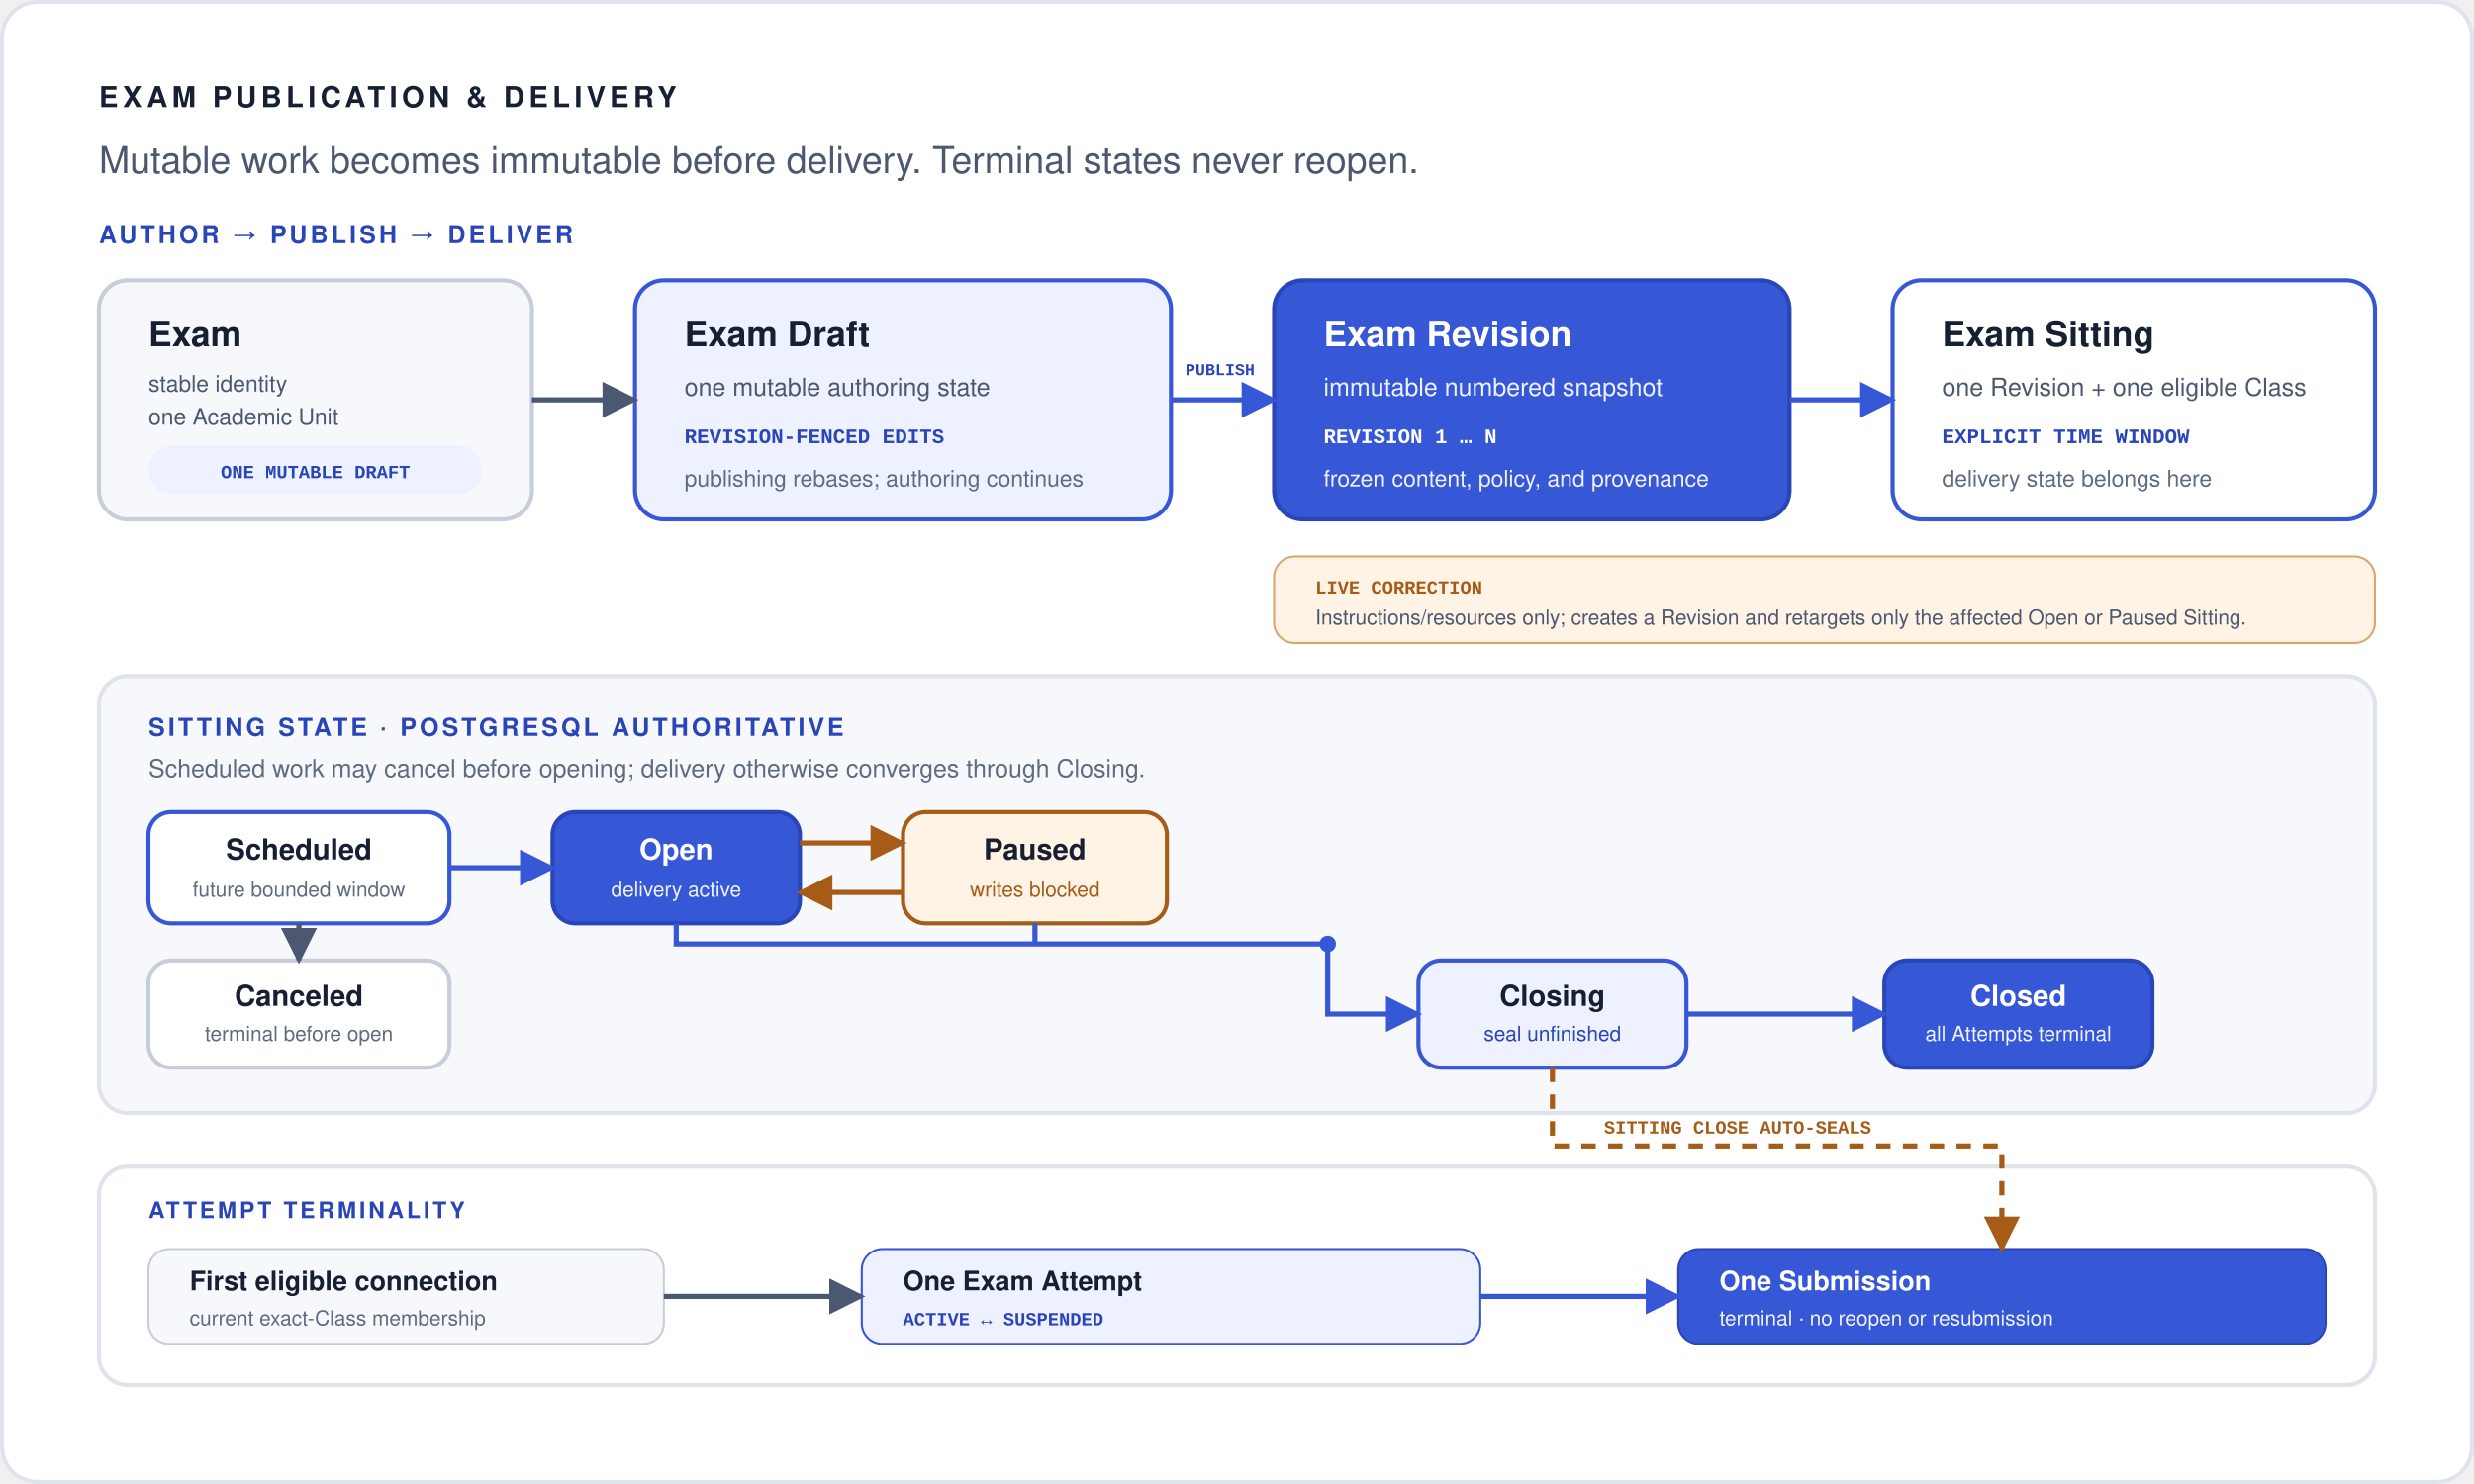
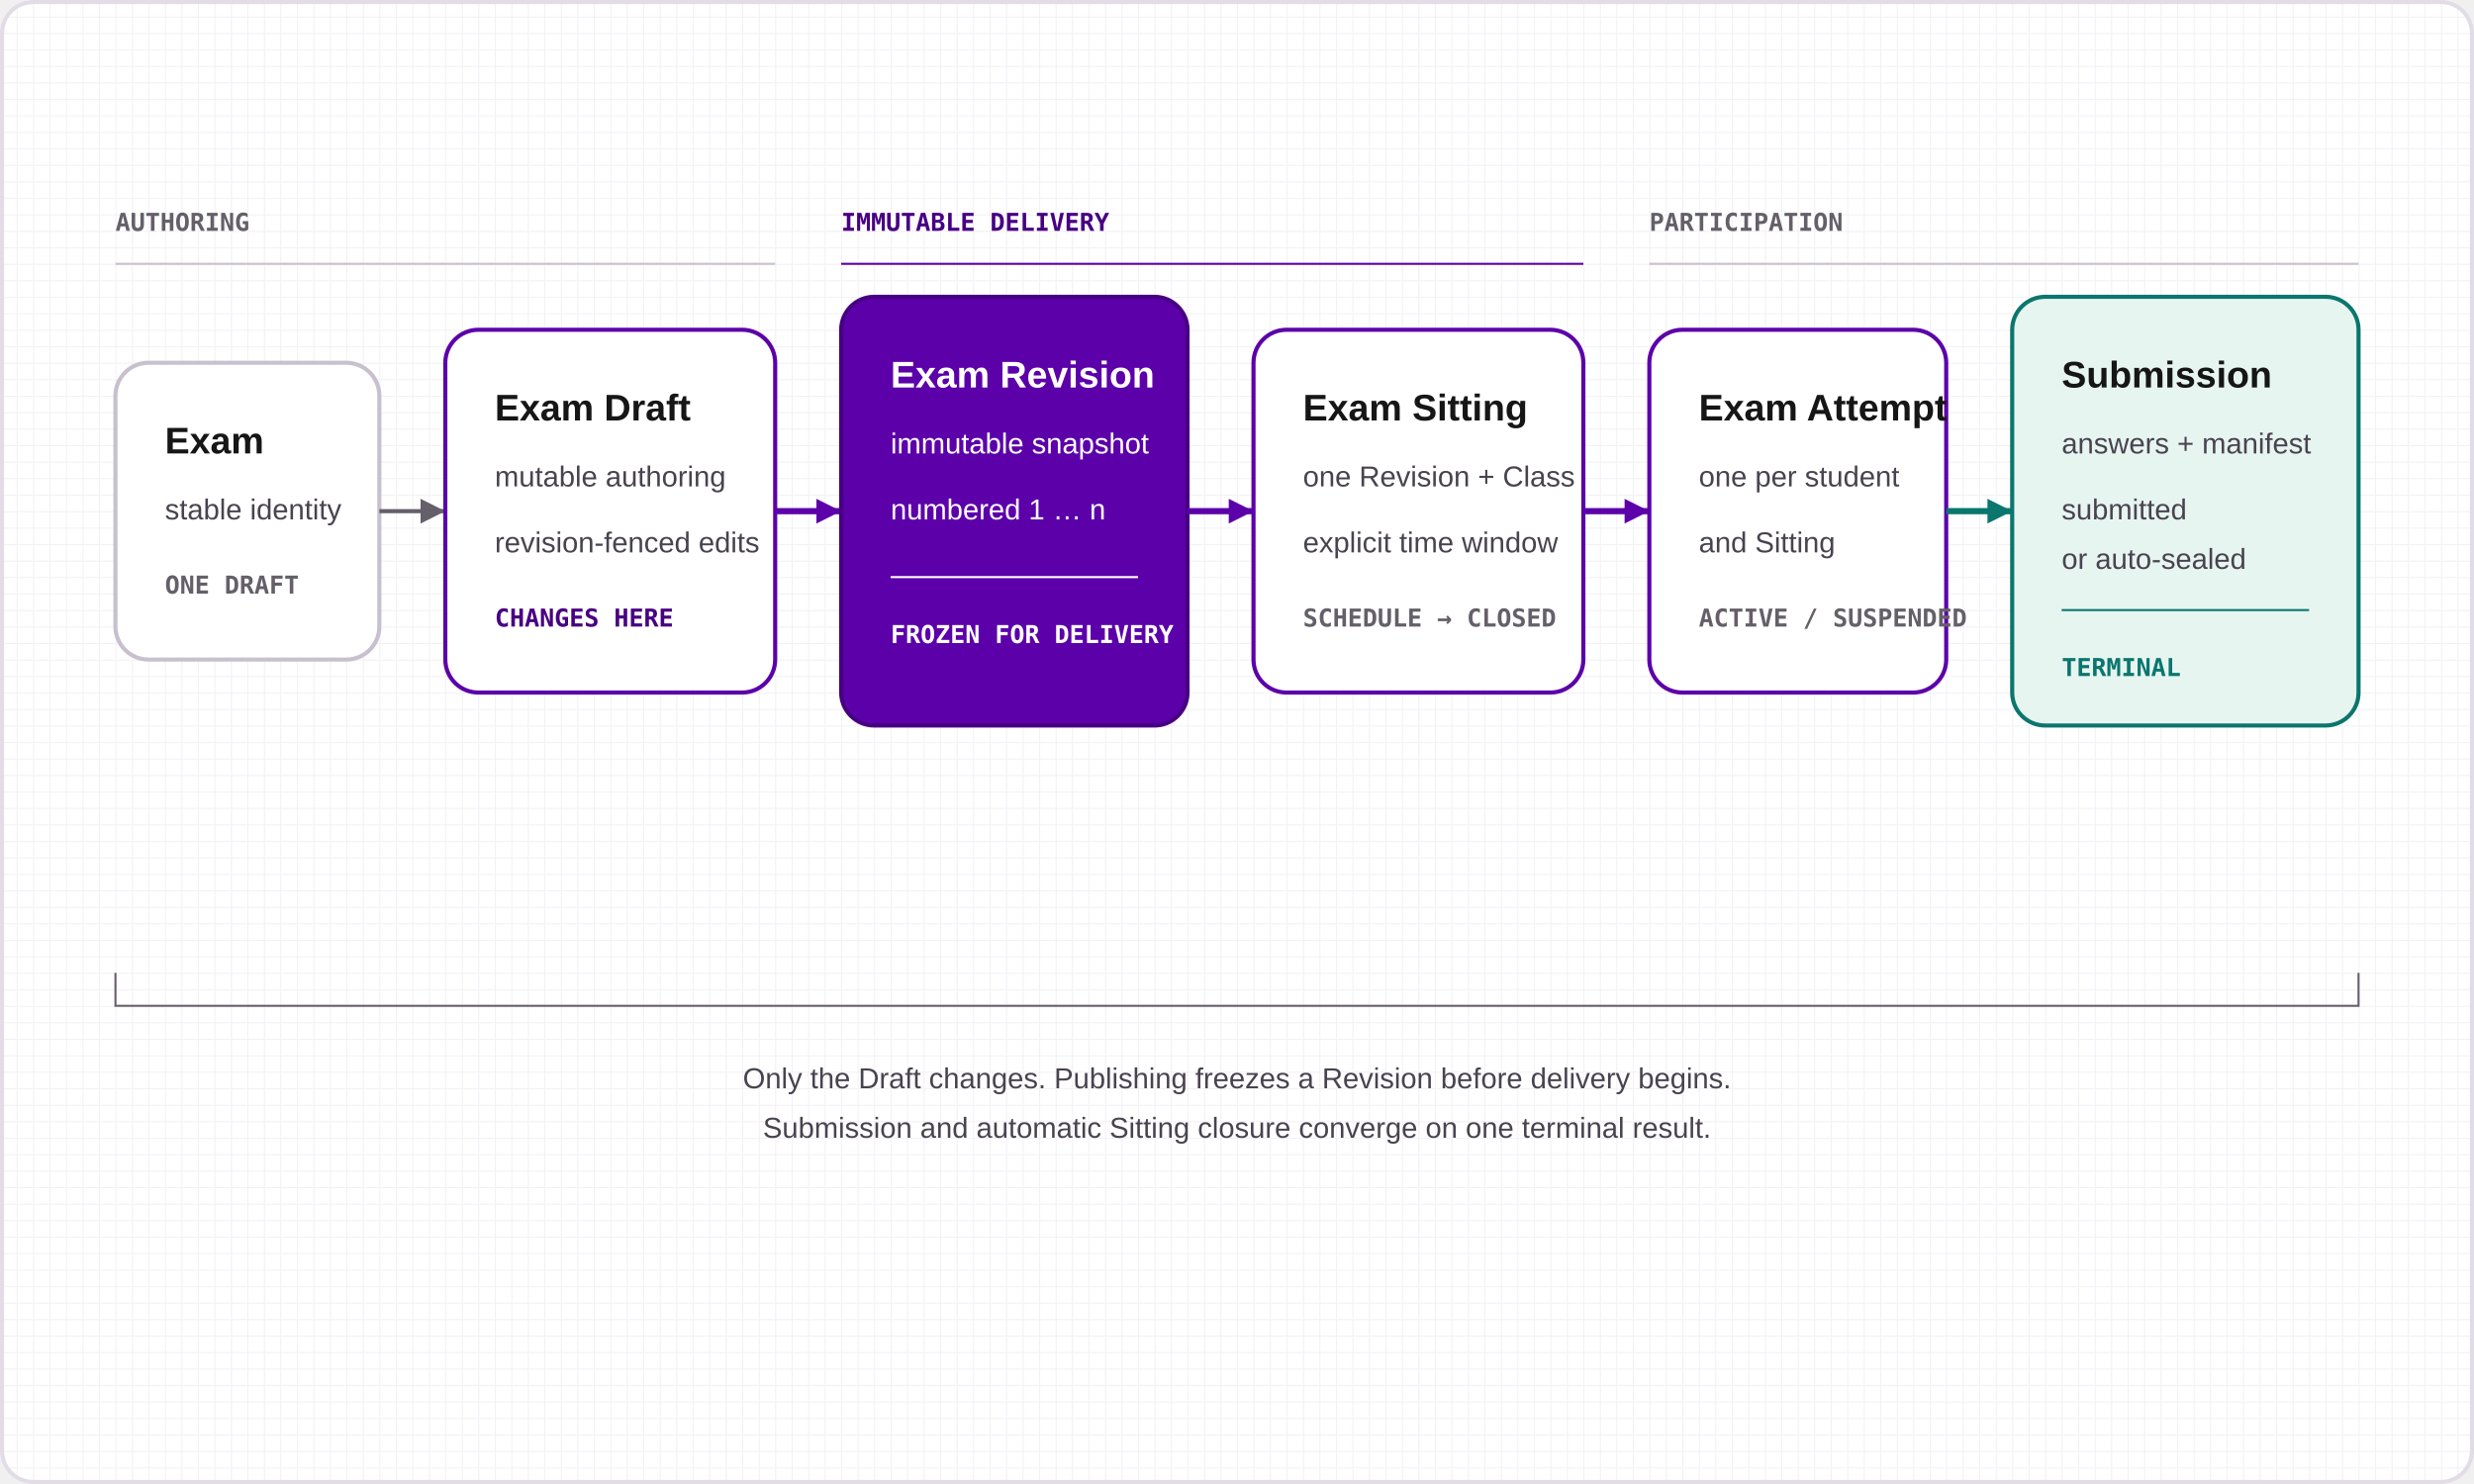
<svg xmlns="http://www.w3.org/2000/svg" width="1200" height="720" viewBox="0 0 1200 720" role="img" aria-labelledby="title description">
  <defs>
-     <marker id="arrow-ink" viewBox="0 0 10 10" refX="9" refY="5" markerWidth="7" markerHeight="7" orient="auto-start-reverse">
-       <path d="M 0 0 L 10 5 L 0 10 z" fill="#4c586f" />
+     <pattern id="grid" width="8" height="8" patternUnits="userSpaceOnUse">
+       <path d="M 8 0 H 0 V 8" fill="none" stroke="#f4f1f6" stroke-width="1" />
+     </pattern>
+     <marker id="arrow-neutral" viewBox="0 0 12 12" refX="12" refY="6" markerWidth="12" markerHeight="12" orient="auto" markerUnits="userSpaceOnUse">
+       <path d="M 0 0 L 12 6 L 0 12 Z" fill="#655f69" />
    </marker>
-     <marker id="arrow-cobalt" viewBox="0 0 10 10" refX="9" refY="5" markerWidth="7" markerHeight="7" orient="auto-start-reverse">
-       <path d="M 0 0 L 10 5 L 0 10 z" fill="#3657d6" />
+     <marker id="arrow-primary" viewBox="0 0 12 12" refX="12" refY="6" markerWidth="12" markerHeight="12" orient="auto" markerUnits="userSpaceOnUse">
+       <path d="M 0 0 L 12 6 L 0 12 Z" fill="#5c00aa" />
    </marker>
-     <marker id="arrow-amber" viewBox="0 0 10 10" refX="9" refY="5" markerWidth="7" markerHeight="7" orient="auto-start-reverse">
-       <path d="M 0 0 L 10 5 L 0 10 z" fill="#a65c16" />
+     <marker id="arrow-complete" viewBox="0 0 12 12" refX="12" refY="6" markerWidth="12" markerHeight="12" orient="auto" markerUnits="userSpaceOnUse">
+       <path d="M 0 0 L 12 6 L 0 12 Z" fill="#0b766e" />
    </marker>
  </defs>
-   <rect width="1200" height="720" rx="18" fill="#ffffff" />
-   <rect x="1" y="1" width="1198" height="718" rx="17" fill="none" stroke="#dfe3eb" stroke-width="2" />
-   <text x="48" y="52" fill="#172033" font-family="Avenir Next, Segoe UI, Helvetica, Arial, sans-serif" font-size="14" font-weight="750" letter-spacing="2.1">EXAM PUBLICATION &amp; DELIVERY</text>
-   <text x="48" y="84" fill="#4c586f" font-family="Avenir Next, Segoe UI, Helvetica, Arial, sans-serif" font-size="18">Mutable work becomes immutable before delivery. Terminal states never reopen.</text>
-   <text x="48" y="118" fill="#2945b8" font-family="Avenir Next, Segoe UI, Helvetica, Arial, sans-serif" font-size="12" font-weight="800" letter-spacing="1.5">AUTHOR → PUBLISH → DELIVER</text>
-   <rect x="48" y="136" width="210" height="116" rx="14" fill="#f7f8fb" stroke="#c7ceda" stroke-width="2" />
-   <text x="72" y="168" fill="#172033" font-family="Avenir Next, Segoe UI, Helvetica, Arial, sans-serif" font-size="17" font-weight="800">Exam</text>
-   <text x="72" y="190" fill="#4c586f" font-family="Avenir Next, Segoe UI, Helvetica, Arial, sans-serif" font-size="11">stable identity</text>
-   <text x="72" y="206" fill="#4c586f" font-family="Avenir Next, Segoe UI, Helvetica, Arial, sans-serif" font-size="11">one Academic Unit</text>
-   <rect x="72" y="216" width="162" height="24" rx="12" fill="#eef1ff" />
-   <text x="153" y="232" text-anchor="middle" fill="#2945b8" font-family="SFMono-Regular, Consolas, Liberation Mono, monospace" font-size="9" font-weight="750">ONE MUTABLE DRAFT</text>
-   <rect x="308" y="136" width="260" height="116" rx="14" fill="#eef1ff" stroke="#3657d6" stroke-width="2" />
-   <text x="332" y="168" fill="#172033" font-family="Avenir Next, Segoe UI, Helvetica, Arial, sans-serif" font-size="17" font-weight="800">Exam Draft</text>
-   <text x="332" y="192" fill="#4c586f" font-family="Avenir Next, Segoe UI, Helvetica, Arial, sans-serif" font-size="12">one mutable authoring state</text>
-   <text x="332" y="215" fill="#2945b8" font-family="SFMono-Regular, Consolas, Liberation Mono, monospace" font-size="10" font-weight="750">REVISION-FENCED EDITS</text>
-   <text x="332" y="236" fill="#5f6b80" font-family="Avenir Next, Segoe UI, Helvetica, Arial, sans-serif" font-size="11">publishing rebases; authoring continues</text>
-   <rect x="618" y="136" width="250" height="116" rx="14" fill="#3657d6" stroke="#2945b8" stroke-width="2" />
-   <text x="642" y="168" fill="#ffffff" font-family="Avenir Next, Segoe UI, Helvetica, Arial, sans-serif" font-size="17" font-weight="800">Exam Revision</text>
-   <text x="642" y="192" fill="#eef1ff" font-family="Avenir Next, Segoe UI, Helvetica, Arial, sans-serif" font-size="12">immutable numbered snapshot</text>
-   <text x="642" y="215" fill="#ffffff" font-family="SFMono-Regular, Consolas, Liberation Mono, monospace" font-size="10" font-weight="750">REVISION 1 … N</text>
-   <text x="642" y="236" fill="#eef1ff" font-family="Avenir Next, Segoe UI, Helvetica, Arial, sans-serif" font-size="11">frozen content, policy, and provenance</text>
-   <rect x="918" y="136" width="234" height="116" rx="14" fill="#ffffff" stroke="#3657d6" stroke-width="2" />
-   <text x="942" y="168" fill="#172033" font-family="Avenir Next, Segoe UI, Helvetica, Arial, sans-serif" font-size="17" font-weight="800">Exam Sitting</text>
-   <text x="942" y="192" fill="#4c586f" font-family="Avenir Next, Segoe UI, Helvetica, Arial, sans-serif" font-size="12">one Revision + one eligible Class</text>
-   <text x="942" y="215" fill="#2945b8" font-family="SFMono-Regular, Consolas, Liberation Mono, monospace" font-size="10" font-weight="750">EXPLICIT TIME WINDOW</text>
-   <text x="942" y="236" fill="#5f6b80" font-family="Avenir Next, Segoe UI, Helvetica, Arial, sans-serif" font-size="11">delivery state belongs here</text>
-   <path d="M 258 194 H 308" fill="none" stroke="#4c586f" stroke-width="2.5" marker-end="url(#arrow-ink)" />
-   <path d="M 568 194 H 618" fill="none" stroke="#3657d6" stroke-width="2.5" marker-end="url(#arrow-cobalt)" />
-   <text x="575" y="182" fill="#2945b8" font-family="SFMono-Regular, Consolas, Liberation Mono, monospace" font-size="8" font-weight="800">PUBLISH</text>
-   <path d="M 868 194 H 918" fill="none" stroke="#3657d6" stroke-width="2.5" marker-end="url(#arrow-cobalt)" />
-   <rect x="618" y="270" width="534" height="42" rx="10" fill="#fff3e5" stroke="#d9a66b" />
-   <text x="638" y="288" fill="#a65c16" font-family="SFMono-Regular, Consolas, Liberation Mono, monospace" font-size="9" font-weight="800">LIVE CORRECTION</text>
-   <text x="638" y="303" fill="#4c586f" font-family="Avenir Next, Segoe UI, Helvetica, Arial, sans-serif" font-size="10">Instructions/resources only; creates a Revision and retargets only the affected Open or Paused Sitting.</text>
-   <rect x="48" y="328" width="1104" height="212" rx="14" fill="#f7f8fb" stroke="#dfe3eb" stroke-width="2" />
-   <text x="72" y="357" fill="#2945b8" font-family="Avenir Next, Segoe UI, Helvetica, Arial, sans-serif" font-size="12" font-weight="800" letter-spacing="1.5">SITTING STATE · POSTGRESQL AUTHORITATIVE</text>
-   <text x="72" y="377" fill="#5f6b80" font-family="Avenir Next, Segoe UI, Helvetica, Arial, sans-serif" font-size="12">Scheduled work may cancel before opening; delivery otherwise converges through Closing.</text>
-   <rect x="72" y="394" width="146" height="54" rx="11" fill="#ffffff" stroke="#3657d6" stroke-width="2" />
-   <text x="145" y="417" text-anchor="middle" fill="#172033" font-family="Avenir Next, Segoe UI, Helvetica, Arial, sans-serif" font-size="14" font-weight="800">Scheduled</text>
-   <text x="145" y="435" text-anchor="middle" fill="#5f6b80" font-family="Avenir Next, Segoe UI, Helvetica, Arial, sans-serif" font-size="10">future bounded window</text>
-   <rect x="268" y="394" width="120" height="54" rx="11" fill="#3657d6" stroke="#2945b8" stroke-width="2" />
-   <text x="328" y="417" text-anchor="middle" fill="#ffffff" font-family="Avenir Next, Segoe UI, Helvetica, Arial, sans-serif" font-size="14" font-weight="800">Open</text>
-   <text x="328" y="435" text-anchor="middle" fill="#eef1ff" font-family="Avenir Next, Segoe UI, Helvetica, Arial, sans-serif" font-size="10">delivery active</text>
-   <rect x="438" y="394" width="128" height="54" rx="11" fill="#fff3e5" stroke="#a65c16" stroke-width="2" />
-   <text x="502" y="417" text-anchor="middle" fill="#172033" font-family="Avenir Next, Segoe UI, Helvetica, Arial, sans-serif" font-size="14" font-weight="800">Paused</text>
-   <text x="502" y="435" text-anchor="middle" fill="#a65c16" font-family="Avenir Next, Segoe UI, Helvetica, Arial, sans-serif" font-size="10">writes blocked</text>
-   <rect x="72" y="466" width="146" height="52" rx="11" fill="#ffffff" stroke="#c7ceda" stroke-width="2" />
-   <text x="145" y="488" text-anchor="middle" fill="#172033" font-family="Avenir Next, Segoe UI, Helvetica, Arial, sans-serif" font-size="14" font-weight="800">Canceled</text>
-   <text x="145" y="505" text-anchor="middle" fill="#5f6b80" font-family="Avenir Next, Segoe UI, Helvetica, Arial, sans-serif" font-size="10">terminal before open</text>
-   <rect x="688" y="466" width="130" height="52" rx="11" fill="#eef1ff" stroke="#3657d6" stroke-width="2" />
-   <text x="753" y="488" text-anchor="middle" fill="#172033" font-family="Avenir Next, Segoe UI, Helvetica, Arial, sans-serif" font-size="14" font-weight="800">Closing</text>
-   <text x="753" y="505" text-anchor="middle" fill="#2945b8" font-family="Avenir Next, Segoe UI, Helvetica, Arial, sans-serif" font-size="10">seal unfinished</text>
-   <rect x="914" y="466" width="130" height="52" rx="11" fill="#3657d6" stroke="#2945b8" stroke-width="2" />
-   <text x="979" y="488" text-anchor="middle" fill="#ffffff" font-family="Avenir Next, Segoe UI, Helvetica, Arial, sans-serif" font-size="14" font-weight="800">Closed</text>
-   <text x="979" y="505" text-anchor="middle" fill="#eef1ff" font-family="Avenir Next, Segoe UI, Helvetica, Arial, sans-serif" font-size="10">all Attempts terminal</text>
-   <path d="M 218 421 H 268" fill="none" stroke="#3657d6" stroke-width="2.5" marker-end="url(#arrow-cobalt)" />
-   <path d="M 145 448 V 466" fill="none" stroke="#4c586f" stroke-width="2.5" marker-end="url(#arrow-ink)" />
-   <path d="M 388 409 H 438" fill="none" stroke="#a65c16" stroke-width="2.5" marker-end="url(#arrow-amber)" />
-   <path d="M 438 433 H 388" fill="none" stroke="#a65c16" stroke-width="2.5" marker-end="url(#arrow-amber)" />
-   <path d="M 328 448 V 458 H 644 M 502 448 V 458 H 644" fill="none" stroke="#3657d6" stroke-width="2.5" />
-   <circle cx="644" cy="458" r="4" fill="#3657d6" />
-   <path d="M 644 458 V 492 H 688" fill="none" stroke="#3657d6" stroke-width="2.5" marker-end="url(#arrow-cobalt)" />
-   <path d="M 818 492 H 914" fill="none" stroke="#3657d6" stroke-width="2.5" marker-end="url(#arrow-cobalt)" />
-   <rect x="48" y="566" width="1104" height="106" rx="14" fill="#ffffff" stroke="#dfe3eb" stroke-width="2" />
-   <text x="72" y="591" fill="#2945b8" font-family="Avenir Next, Segoe UI, Helvetica, Arial, sans-serif" font-size="11" font-weight="800" letter-spacing="1.4">ATTEMPT TERMINALITY</text>
-   <rect x="72" y="606" width="250" height="46" rx="10" fill="#f7f8fb" stroke="#c7ceda" />
-   <text x="92" y="626" fill="#172033" font-family="Avenir Next, Segoe UI, Helvetica, Arial, sans-serif" font-size="13" font-weight="750">First eligible connection</text>
-   <text x="92" y="643" fill="#5f6b80" font-family="Avenir Next, Segoe UI, Helvetica, Arial, sans-serif" font-size="10">current exact-Class membership</text>
-   <rect x="418" y="606" width="300" height="46" rx="10" fill="#eef1ff" stroke="#3657d6" />
-   <text x="438" y="626" fill="#172033" font-family="Avenir Next, Segoe UI, Helvetica, Arial, sans-serif" font-size="13" font-weight="750">One Exam Attempt</text>
-   <text x="438" y="643" fill="#2945b8" font-family="SFMono-Regular, Consolas, Liberation Mono, monospace" font-size="9" font-weight="750">ACTIVE ↔ SUSPENDED</text>
-   <rect x="814" y="606" width="314" height="46" rx="10" fill="#3657d6" stroke="#2945b8" />
-   <text x="834" y="626" fill="#ffffff" font-family="Avenir Next, Segoe UI, Helvetica, Arial, sans-serif" font-size="13" font-weight="800">One Submission</text>
-   <text x="834" y="643" fill="#eef1ff" font-family="Avenir Next, Segoe UI, Helvetica, Arial, sans-serif" font-size="10">terminal · no reopen or resubmission</text>
-   <path d="M 322 629 H 418" fill="none" stroke="#4c586f" stroke-width="2.5" marker-end="url(#arrow-ink)" />
-   <path d="M 718 629 H 814" fill="none" stroke="#3657d6" stroke-width="2.5" marker-end="url(#arrow-cobalt)" />
-   <path d="M 753 518 V 556 H 971 V 606" fill="none" stroke="#a65c16" stroke-width="2.5" stroke-dasharray="7 6" marker-end="url(#arrow-amber)" />
-   <text x="778" y="550" fill="#a65c16" font-family="SFMono-Regular, Consolas, Liberation Mono, monospace" font-size="9" font-weight="800">SITTING CLOSE AUTO-SEALS</text>
+   <rect width="1200" height="720" rx="16" fill="#ffffff" />
+   <rect x="1" y="1" width="1198" height="718" rx="15" fill="url(#grid)" stroke="#e1dce5" stroke-width="2" />
+   <text x="56" y="112" fill="#655f69" font-family="IBM Plex Mono, Consolas, monospace" font-size="12" font-weight="600">AUTHORING</text>
+   <path d="M 56 128 H 376" fill="none" stroke="#c8c0ce" stroke-width="1" />
+   <text x="408" y="112" fill="#470082" font-family="IBM Plex Mono, Consolas, monospace" font-size="12" font-weight="600">IMMUTABLE DELIVERY</text>
+   <path d="M 408 128 H 768" fill="none" stroke="#5c00aa" stroke-width="1" />
+   <text x="800" y="112" fill="#655f69" font-family="IBM Plex Mono, Consolas, monospace" font-size="12" font-weight="600">PARTICIPATION</text>
+   <path d="M 800 128 H 1144" fill="none" stroke="#c8c0ce" stroke-width="1" />
+   <rect x="56" y="176" width="128" height="144" rx="16" fill="#ffffff" stroke="#c8c0ce" stroke-width="2" />
+   <text x="80" y="220" fill="#161616" font-family="IBM Plex Sans, Segoe UI, Arial, sans-serif" font-size="18" font-weight="600">Exam</text>
+   <text x="80" y="252" fill="#49434f" font-family="IBM Plex Sans, Segoe UI, Arial, sans-serif" font-size="14">stable identity</text>
+   <text x="80" y="288" fill="#655f69" font-family="IBM Plex Mono, Consolas, monospace" font-size="12" font-weight="600">ONE DRAFT</text>
+   <path d="M 184 248 H 216" fill="none" stroke="#655f69" stroke-width="2" marker-end="url(#arrow-neutral)" />
+   <rect x="216" y="160" width="160" height="176" rx="16" fill="#ffffff" stroke="#5c00aa" stroke-width="2" />
+   <text x="240" y="204" fill="#161616" font-family="IBM Plex Sans, Segoe UI, Arial, sans-serif" font-size="18" font-weight="600">Exam Draft</text>
+   <text x="240" y="236" fill="#49434f" font-family="IBM Plex Sans, Segoe UI, Arial, sans-serif" font-size="14">mutable authoring</text>
+   <text x="240" y="268" fill="#49434f" font-family="IBM Plex Sans, Segoe UI, Arial, sans-serif" font-size="14">revision-fenced edits</text>
+   <text x="240" y="304" fill="#470082" font-family="IBM Plex Mono, Consolas, monospace" font-size="12" font-weight="600">CHANGES HERE</text>
+   <path d="M 376 248 H 408" fill="none" stroke="#5c00aa" stroke-width="3" marker-end="url(#arrow-primary)" />
+   <rect x="408" y="144" width="168" height="208" rx="16" fill="#5c00aa" stroke="#470082" stroke-width="2" />
+   <text x="432" y="188" fill="#ffffff" font-family="IBM Plex Sans, Segoe UI, Arial, sans-serif" font-size="18" font-weight="600">Exam Revision</text>
+   <text x="432" y="220" fill="#ffffff" font-family="IBM Plex Sans, Segoe UI, Arial, sans-serif" font-size="14">immutable snapshot</text>
+   <text x="432" y="252" fill="#ffffff" font-family="IBM Plex Sans, Segoe UI, Arial, sans-serif" font-size="14">numbered 1 … n</text>
+   <path d="M 432 280 H 552" fill="none" stroke="#ffffff" stroke-width="1" />
+   <text x="432" y="312" fill="#ffffff" font-family="IBM Plex Mono, Consolas, monospace" font-size="12" font-weight="600">FROZEN FOR DELIVERY</text>
+   <path d="M 576 248 H 608" fill="none" stroke="#5c00aa" stroke-width="3" marker-end="url(#arrow-primary)" />
+   <rect x="608" y="160" width="160" height="176" rx="16" fill="#ffffff" stroke="#5c00aa" stroke-width="2" />
+   <text x="632" y="204" fill="#161616" font-family="IBM Plex Sans, Segoe UI, Arial, sans-serif" font-size="18" font-weight="600">Exam Sitting</text>
+   <text x="632" y="236" fill="#49434f" font-family="IBM Plex Sans, Segoe UI, Arial, sans-serif" font-size="14">one Revision + Class</text>
+   <text x="632" y="268" fill="#49434f" font-family="IBM Plex Sans, Segoe UI, Arial, sans-serif" font-size="14">explicit time window</text>
+   <text x="632" y="304" fill="#655f69" font-family="IBM Plex Mono, Consolas, monospace" font-size="12" font-weight="600">SCHEDULE → CLOSED</text>
+   <path d="M 768 248 H 800" fill="none" stroke="#5c00aa" stroke-width="3" marker-end="url(#arrow-primary)" />
+   <rect x="800" y="160" width="144" height="176" rx="16" fill="#ffffff" stroke="#5c00aa" stroke-width="2" />
+   <text x="824" y="204" fill="#161616" font-family="IBM Plex Sans, Segoe UI, Arial, sans-serif" font-size="18" font-weight="600">Exam Attempt</text>
+   <text x="824" y="236" fill="#49434f" font-family="IBM Plex Sans, Segoe UI, Arial, sans-serif" font-size="14">one per student</text>
+   <text x="824" y="268" fill="#49434f" font-family="IBM Plex Sans, Segoe UI, Arial, sans-serif" font-size="14">and Sitting</text>
+   <text x="824" y="304" fill="#655f69" font-family="IBM Plex Mono, Consolas, monospace" font-size="12" font-weight="600">ACTIVE / SUSPENDED</text>
+   <path d="M 944 248 H 976" fill="none" stroke="#0b766e" stroke-width="3" marker-end="url(#arrow-complete)" />
+   <rect x="976" y="144" width="168" height="208" rx="16" fill="#e7f5f1" stroke="#0b766e" stroke-width="2" />
+   <text x="1000" y="188" fill="#161616" font-family="IBM Plex Sans, Segoe UI, Arial, sans-serif" font-size="18" font-weight="600">Submission</text>
+   <text x="1000" y="220" fill="#49434f" font-family="IBM Plex Sans, Segoe UI, Arial, sans-serif" font-size="14">answers + manifest</text>
+   <text x="1000" y="252" fill="#49434f" font-family="IBM Plex Sans, Segoe UI, Arial, sans-serif" font-size="14">submitted</text>
+   <text x="1000" y="276" fill="#49434f" font-family="IBM Plex Sans, Segoe UI, Arial, sans-serif" font-size="14">or auto-sealed</text>
+   <path d="M 1000 296 H 1120" fill="none" stroke="#0b766e" stroke-width="1" />
+   <text x="1000" y="328" fill="#0b766e" font-family="IBM Plex Mono, Consolas, monospace" font-size="12" font-weight="600">TERMINAL</text>
+   <path d="M 56 472 V 488 H 1144 V 472" fill="none" stroke="#655f69" stroke-width="1" />
+   <text x="600" y="528" text-anchor="middle" fill="#49434f" font-family="IBM Plex Sans, Segoe UI, Arial, sans-serif" font-size="14">Only the Draft changes. Publishing freezes a Revision before delivery begins.</text>
+   <text x="600" y="552" text-anchor="middle" fill="#49434f" font-family="IBM Plex Sans, Segoe UI, Arial, sans-serif" font-size="14">Submission and automatic Sitting closure converge on one terminal result.</text>
</svg>
